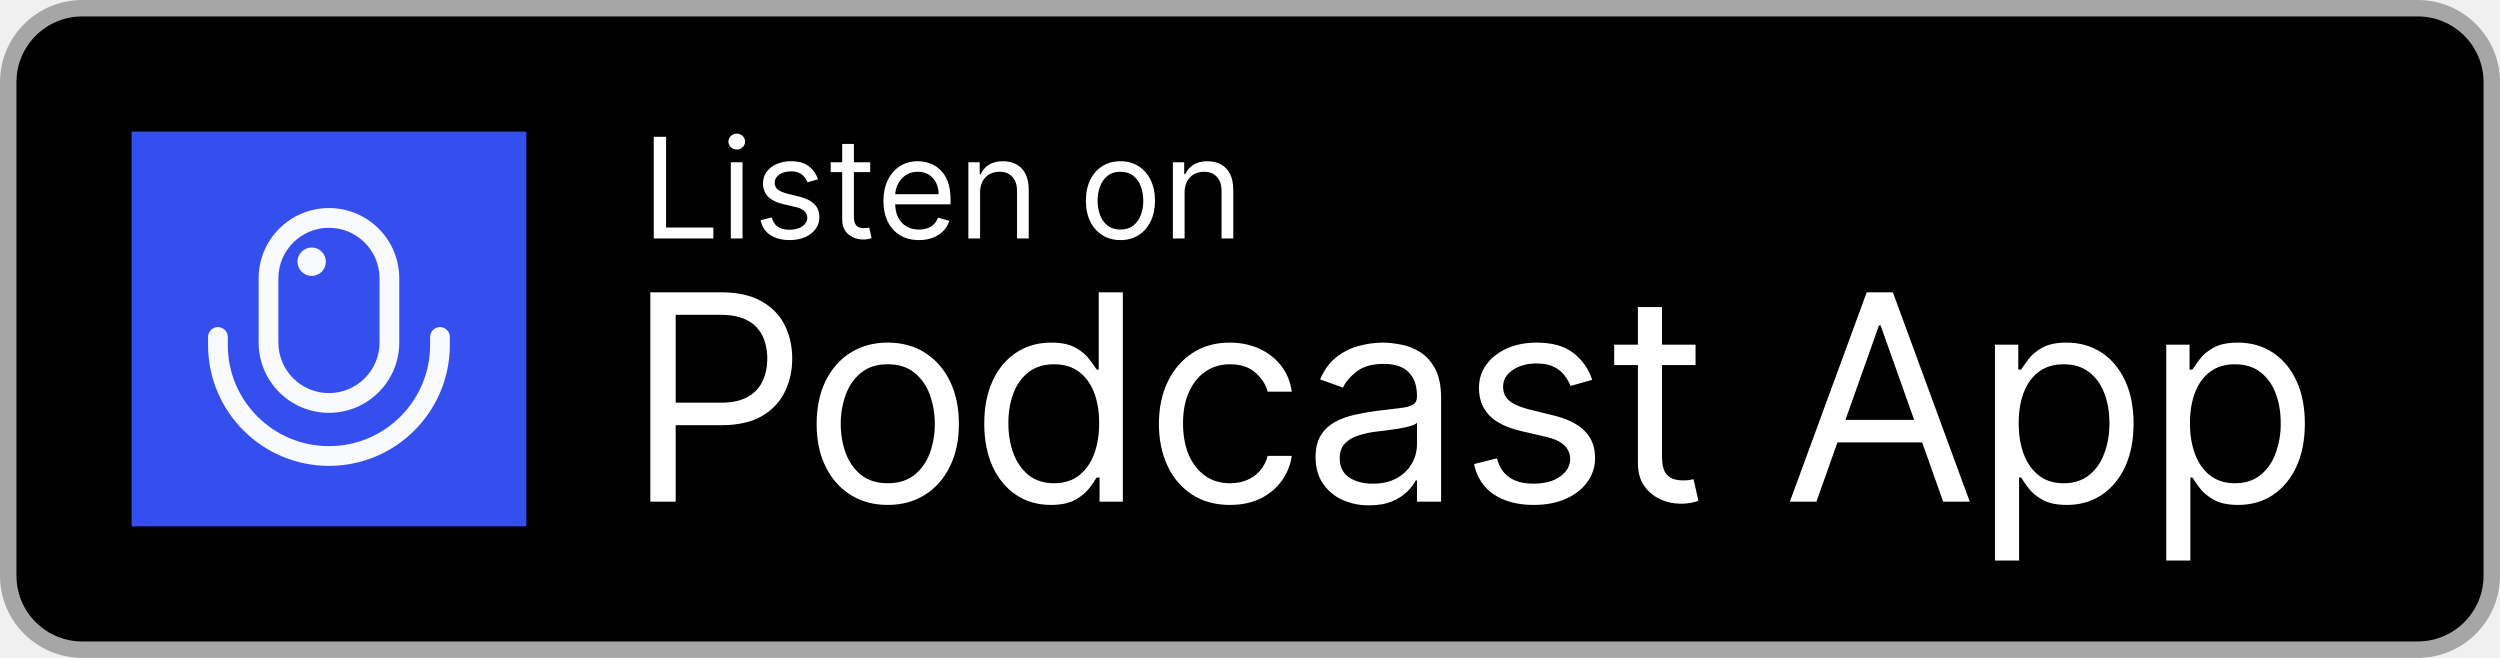
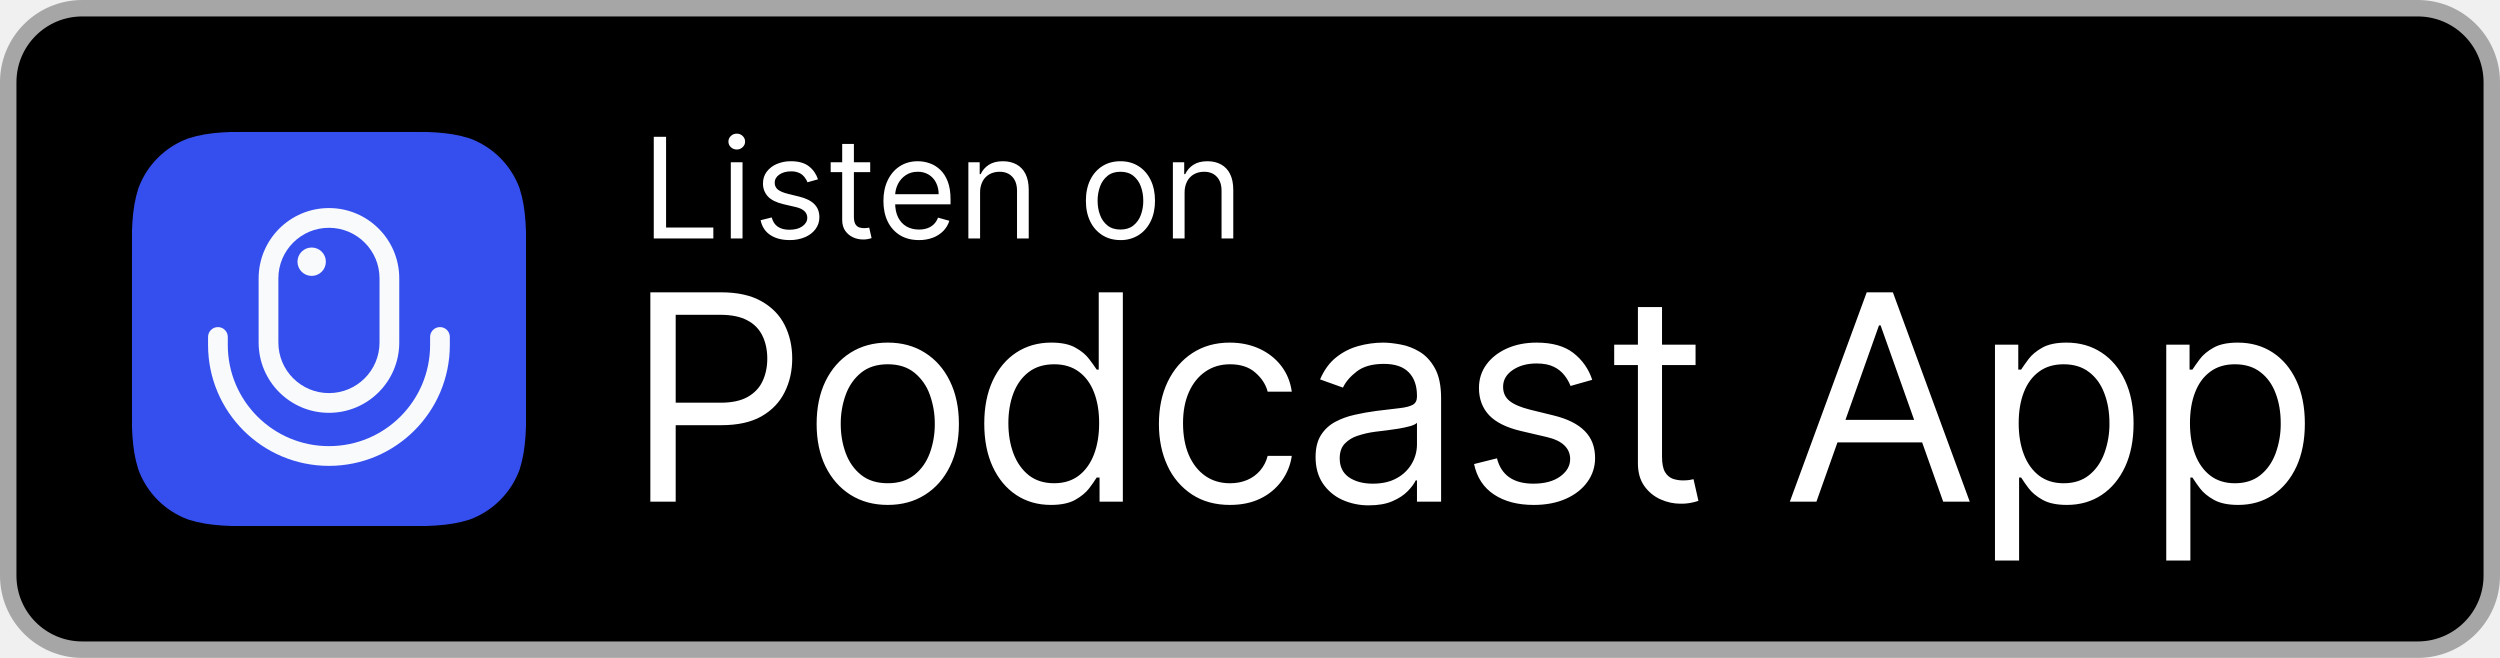
<svg xmlns="http://www.w3.org/2000/svg" fill="none" viewBox="0 0 152 40">
  <defs>
    <clipPath id="podcastapp-dark__a">
      <path fill="#fff" d="M8 8h24v24H8z" />
    </clipPath>
  </defs>
  <rect width="151" height="39" x=".5" y=".5" fill="#000" rx="4.5" />
  <rect width="151" height="39" x=".5" y=".5" stroke="#A6A6A6" rx="4.5" />
  <g clip-path="url(#podcastapp-dark__a)">
-     <path fill="#354FEE" d="M8 8h24v24H8z" />
-     <g fill="#F8FAFC">
-       <path fill-rule="evenodd" d="M15.725 16.925a4.275 4.275 0 0 1 8.55 0v3.9a4.275 4.275 0 0 1-8.55 0v-3.9ZM20 13.85a3.075 3.075 0 0 0-3.075 3.075v3.9a3.075 3.075 0 1 0 6.15 0v-3.9A3.075 3.075 0 0 0 20 13.85Z" clip-rule="evenodd" />
-       <path fill-rule="evenodd" d="M13.25 19.887a.6.6 0 0 1 .6.6v.488a6.15 6.15 0 1 0 12.3 0v-.488a.6.6 0 1 1 1.2 0v.488a7.35 7.35 0 1 1-14.7 0v-.488a.6.6 0 0 1 .6-.6Z" clip-rule="evenodd" />
-       <path d="M18.087 15.912a.863.863 0 1 1 1.726 0 .863.863 0 0 1-1.726 0Z" />
+     <mask id="podcastapp-dark__b" width="25" height="25" x="8" y="8" maskUnits="userSpaceOnUse" style="mask-type:alpha">
+       <path fill="#000" fill-rule="evenodd" d="M16.37 8h7.264c2.41 0 3.613 0 4.911.41a5.098 5.098 0 0 1 3.048 3.047c.41 1.298.41 2.502.41 4.912v7.265c0 2.41 0 3.613-.41 4.911a5.098 5.098 0 0 1-3.048 3.048c-1.298.41-2.501.41-4.911.41h-7.265c-2.41 0-3.614 0-4.912-.41a5.098 5.098 0 0 1-3.047-3.048C8 27.247 8 26.044 8 23.634v-7.265c0-2.41 0-3.614.41-4.912a5.096 5.096 0 0 1 3.05-3.047C12.758 8 13.96 8 16.372 8" clip-rule="evenodd" />
+     </mask>
+     <g mask="url(#podcastapp-dark__b)">
+       <path fill="#354FEE" d="M8 8h24v24H8z" />
+       <g fill="#F8FAFC">
+         <path fill-rule="evenodd" d="M15.725 16.925a4.275 4.275 0 0 1 8.55 0v3.9a4.275 4.275 0 0 1-8.55 0v-3.9ZM20 13.85a3.075 3.075 0 0 0-3.075 3.075v3.9a3.075 3.075 0 1 0 6.15 0v-3.9A3.075 3.075 0 0 0 20 13.85Z" clip-rule="evenodd" />
+         <path fill-rule="evenodd" d="M13.25 19.887a.6.6 0 0 1 .6.6v.488a6.15 6.15 0 1 0 12.3 0v-.488a.6.6 0 1 1 1.2 0v.488a7.35 7.35 0 1 1-14.7 0v-.488a.6.6 0 0 1 .6-.6Z" clip-rule="evenodd" />
+         <path d="M18.087 15.912a.863.863 0 1 1 1.726 0 .863.863 0 0 1-1.726 0Z" />
+       </g>
    </g>
  </g>
  <path fill="#fff" d="M39.749 14.5V8.318h.748v5.518h2.874v.664h-3.622Zm4.684 0V9.864h.713V14.5h-.713Zm.362-5.41a.506.506 0 0 1-.359-.141.456.456 0 0 1-.148-.341c0-.133.05-.247.148-.341.1-.095.22-.142.36-.142.138 0 .257.047.356.142.1.094.15.208.15.341 0 .133-.05.246-.15.341a.496.496 0 0 1-.357.142Zm4.94 1.812-.64.181c-.04-.107-.1-.21-.179-.31a.865.865 0 0 0-.313-.254 1.14 1.14 0 0 0-.51-.1c-.284 0-.52.065-.71.196-.187.129-.28.293-.28.492a.51.51 0 0 0 .192.42c.13.102.33.188.604.256l.688.17c.415.1.724.254.927.461.203.206.305.47.305.794 0 .266-.077.503-.23.713-.15.209-.362.374-.633.495a2.33 2.33 0 0 1-.948.18c-.473 0-.864-.102-1.174-.307-.31-.205-.506-.505-.589-.9l.676-.169c.065.25.186.437.365.562.182.124.418.187.71.187.332 0 .595-.07.79-.211.198-.143.296-.314.296-.514a.54.54 0 0 0-.169-.404c-.112-.11-.285-.193-.519-.248l-.773-.18c-.424-.101-.736-.257-.935-.469a1.133 1.133 0 0 1-.296-.8c0-.261.073-.493.22-.694a1.5 1.5 0 0 1 .607-.474 2.13 2.13 0 0 1 .875-.172c.46 0 .82.1 1.081.302.264.201.45.467.561.797Zm3.173-1.038v.603h-2.403v-.603h2.403Zm-1.703-1.111h.712v4.419c0 .201.03.352.088.453.06.098.137.165.23.199a.92.92 0 0 0 .298.048c.079 0 .143-.004.194-.012l.12-.024.145.64a1.491 1.491 0 0 1-.531.085c-.201 0-.399-.044-.592-.13a1.177 1.177 0 0 1-.477-.396c-.125-.177-.187-.4-.187-.67V8.753Zm4.668 5.844c-.447 0-.832-.099-1.156-.296a1.99 1.99 0 0 1-.745-.833c-.174-.358-.26-.775-.26-1.25s.086-.893.26-1.256c.175-.364.418-.648.73-.85.314-.206.68-.309 1.099-.309.241 0 .48.04.715.121.236.08.45.211.643.392.193.18.347.417.462.713.115.296.172.66.172 1.092v.302h-3.574v-.616h2.85a1.52 1.52 0 0 0-.157-.7 1.183 1.183 0 0 0-.441-.486 1.234 1.234 0 0 0-.67-.178c-.284 0-.53.07-.737.212a1.39 1.39 0 0 0-.474.543c-.11.223-.166.463-.166.718v.41c0 .35.06.648.181.891.123.242.293.426.51.553.218.124.47.187.758.187.187 0 .356-.027.507-.079.153-.054.285-.135.396-.241.11-.109.196-.244.256-.405l.689.193a1.526 1.526 0 0 1-.366.616 1.78 1.78 0 0 1-.634.41 2.35 2.35 0 0 1-.848.146Zm3.716-2.886V14.5h-.712V9.864h.688v.724h.06a1.33 1.33 0 0 1 .495-.567c.222-.145.507-.218.858-.218.313 0 .588.065.823.193.236.127.42.32.55.58.13.258.196.584.196.978V14.5h-.712v-2.898c0-.364-.095-.648-.284-.85-.19-.206-.449-.309-.779-.309-.227 0-.43.05-.61.148a1.058 1.058 0 0 0-.42.432 1.43 1.43 0 0 0-.153.688Zm8.534 2.886c-.419 0-.786-.1-1.102-.3a2.018 2.018 0 0 1-.736-.835c-.175-.358-.263-.777-.263-1.256 0-.483.088-.905.263-1.265.177-.36.422-.64.736-.839.316-.2.683-.299 1.102-.299.418 0 .785.1 1.099.3.316.198.561.478.736.838.177.36.266.782.266 1.265 0 .479-.089.898-.266 1.256-.175.358-.42.636-.736.836a2.01 2.01 0 0 1-1.1.299Zm0-.64c.318 0 .58-.082.785-.245a1.44 1.44 0 0 0 .456-.643 2.47 2.47 0 0 0 .147-.863c0-.31-.049-.599-.147-.866a1.46 1.46 0 0 0-.456-.65c-.206-.164-.467-.247-.785-.247s-.58.083-.785.248a1.46 1.46 0 0 0-.456.649 2.487 2.487 0 0 0-.148.866c0 .31.05.598.148.863.099.266.25.48.456.643.205.163.467.245.785.245Zm3.9-2.246V14.5h-.712V9.864H72v.724h.06c.11-.235.274-.424.496-.567.221-.145.507-.218.857-.218.314 0 .589.065.824.193a1.3 1.3 0 0 1 .55.58c.13.258.196.584.196.978V14.5h-.713v-2.898c0-.364-.094-.648-.284-.85-.189-.206-.448-.309-.778-.309-.228 0-.43.05-.61.148a1.059 1.059 0 0 0-.42.432 1.43 1.43 0 0 0-.154.688ZM39.541 30.5V17.773h4.3c1 0 1.815.18 2.45.54.637.357 1.11.84 1.416 1.448.307.61.46 1.289.46 2.039 0 .75-.153 1.431-.46 2.044-.302.613-.77 1.102-1.404 1.467-.634.36-1.446.54-2.436.54h-3.083v-1.367h3.033c.683 0 1.232-.118 1.647-.354.414-.236.714-.555.9-.957.191-.406.287-.864.287-1.373 0-.51-.096-.966-.286-1.367a2.04 2.04 0 0 0-.908-.945c-.418-.232-.973-.348-1.665-.348h-2.71V30.5h-1.54Zm14.435.199c-.862 0-1.618-.205-2.268-.615-.647-.41-1.152-.984-1.517-1.722-.36-.737-.54-1.599-.54-2.585 0-.994.18-1.862.54-2.604.365-.741.87-1.317 1.517-1.727.65-.41 1.406-.616 2.268-.616.862 0 1.616.205 2.262.616.65.41 1.156.985 1.516 1.727.365.742.547 1.61.547 2.604 0 .986-.182 1.848-.547 2.585-.36.738-.865 1.312-1.516 1.722-.646.41-1.4.615-2.262.615Zm0-1.318c.655 0 1.193-.167 1.616-.503.422-.336.735-.777.938-1.324a5.063 5.063 0 0 0 .305-1.777 5.12 5.12 0 0 0-.305-1.784 3.006 3.006 0 0 0-.938-1.336c-.423-.34-.961-.51-1.616-.51-.655 0-1.193.17-1.616.51-.422.34-.735.785-.938 1.336a5.12 5.12 0 0 0-.305 1.784c0 .638.102 1.23.305 1.777.203.547.516.988.938 1.324.423.336.961.503 1.616.503Zm9.919 1.318c-.796 0-1.498-.201-2.107-.603-.61-.406-1.086-.978-1.43-1.715-.343-.742-.515-1.618-.515-2.629 0-1.002.172-1.872.515-2.61.344-.737.823-1.307 1.436-1.709.613-.402 1.322-.603 2.125-.603.622 0 1.113.104 1.473.311.365.203.642.435.833.696.195.257.346.468.454.634h.124v-4.698h1.466V30.5h-1.416v-1.467h-.174a9.38 9.38 0 0 1-.46.66c-.2.26-.483.494-.852.701-.368.203-.86.305-1.473.305Zm.198-1.318c.589 0 1.086-.153 1.492-.46.406-.31.715-.739.926-1.286.211-.55.317-1.187.317-1.908 0-.712-.104-1.336-.311-1.87-.207-.539-.514-.957-.92-1.256-.406-.302-.907-.453-1.504-.453-.621 0-1.139.16-1.553.478-.41.315-.72.744-.926 1.287-.203.538-.305 1.143-.305 1.814 0 .68.104 1.297.311 1.852.211.551.522.99.932 1.318.415.323.928.484 1.541.484ZM74.787 30.7c-.895 0-1.665-.211-2.312-.634a4.137 4.137 0 0 1-1.491-1.746c-.348-.742-.522-1.59-.522-2.542 0-.97.178-1.825.534-2.567.36-.745.862-1.327 1.504-1.746.646-.422 1.4-.634 2.262-.634.671 0 1.276.125 1.815.373.538.249.98.597 1.323 1.044.344.448.558.97.64 1.566h-1.466c-.112-.435-.36-.82-.746-1.156-.38-.34-.895-.51-1.54-.51-.573 0-1.074.15-1.505.448-.427.294-.76.71-1 1.25-.237.534-.355 1.161-.355 1.882 0 .738.116 1.38.348 1.927.237.547.568.971.995 1.274.43.302.936.453 1.516.453.381 0 .727-.066 1.038-.198a2.14 2.14 0 0 0 .79-.572 2.19 2.19 0 0 0 .459-.895h1.467a3.397 3.397 0 0 1-.616 1.522 3.44 3.44 0 0 1-1.286 1.07c-.53.26-1.148.39-1.852.39Zm8.457.025a3.878 3.878 0 0 1-1.647-.342 2.826 2.826 0 0 1-1.175-1c-.29-.44-.435-.97-.435-1.591 0-.547.108-.99.323-1.33.216-.344.504-.614.864-.808.36-.195.758-.34 1.193-.435.44-.1.88-.178 1.324-.236a56.63 56.63 0 0 1 1.41-.168c.365-.042.63-.11.796-.205.17-.096.255-.261.255-.498v-.05c0-.612-.168-1.089-.503-1.428-.332-.34-.835-.51-1.51-.51-.7 0-1.25.153-1.647.46-.398.306-.678.634-.84.982l-1.391-.498c.248-.58.58-1.031.994-1.354a3.728 3.728 0 0 1 1.367-.684 5.675 5.675 0 0 1 1.467-.199c.306 0 .659.038 1.056.112.402.07.79.218 1.162.441.377.224.69.562.939 1.013.248.452.373 1.057.373 1.815V30.5h-1.467v-1.293h-.075c-.1.207-.265.43-.497.665-.232.236-.54.437-.926.603-.385.166-.855.249-1.41.249Zm.223-1.318c.58 0 1.07-.114 1.467-.341a2.327 2.327 0 0 0 1.218-2.02v-1.343c-.062.075-.199.143-.41.205a6.93 6.93 0 0 1-.721.156 32.755 32.755 0 0 1-1.405.186 5.6 5.6 0 0 0-1.069.243 1.842 1.842 0 0 0-.795.49c-.199.216-.298.51-.298.883 0 .51.188.895.565 1.156.381.257.864.385 1.448.385Zm13.34-6.314-1.318.373a2.445 2.445 0 0 0-.366-.64 1.78 1.78 0 0 0-.647-.522c-.273-.137-.623-.205-1.05-.205-.584 0-1.07.135-1.46.404-.386.265-.578.603-.578 1.013 0 .364.132.652.397.864.266.211.68.387 1.243.528l1.417.348c.854.207 1.49.524 1.908.95.419.423.628.968.628 1.635a2.43 2.43 0 0 1-.472 1.467c-.311.43-.746.77-1.305 1.019-.56.249-1.21.373-1.952.373-.974 0-1.78-.211-2.417-.634-.638-.423-1.042-1.04-1.212-1.852l1.392-.348c.132.514.383.9.752 1.156.373.257.86.385 1.46.385.684 0 1.227-.145 1.629-.435.406-.294.609-.646.609-1.056a1.11 1.11 0 0 0-.349-.833c-.231-.228-.588-.398-1.068-.51l-1.591-.372c-.874-.208-1.517-.529-1.927-.964-.406-.439-.609-.988-.609-1.646 0-.54.151-1.015.454-1.43.306-.414.723-.74 1.249-.976.53-.236 1.131-.354 1.802-.354.945 0 1.686.207 2.225.622a3.35 3.35 0 0 1 1.156 1.64Zm6.283-2.137v1.242h-4.947v-1.242h4.947Zm-3.505-2.287h1.466v9.098c0 .414.061.725.181.932a.93.93 0 0 0 .472.41c.195.066.4.1.615.1a2.6 2.6 0 0 0 .398-.025l.249-.05.298 1.317a2.85 2.85 0 0 1-.417.112 3.059 3.059 0 0 1-.677.062c-.414 0-.82-.089-1.218-.267a2.416 2.416 0 0 1-.982-.814c-.257-.365-.385-.825-.385-1.38v-9.495ZM110.439 30.5h-1.616l4.673-12.727h1.591L119.76 30.5h-1.615l-3.804-10.714h-.099L110.439 30.5Zm.596-4.972h6.513v1.368h-6.513v-1.368Zm10.259 8.552V20.955h1.417v1.516h.174c.108-.166.257-.377.447-.634.195-.261.473-.493.833-.696.365-.207.858-.31 1.479-.31.804 0 1.512.2 2.125.602.614.402 1.092.972 1.436 1.709.344.738.516 1.608.516 2.61 0 1.011-.172 1.887-.516 2.629-.344.737-.82 1.309-1.429 1.715-.609.402-1.312.603-2.107.603-.613 0-1.104-.102-1.473-.305-.369-.207-.652-.44-.851-.702a9.455 9.455 0 0 1-.46-.659h-.124v5.047h-1.467Zm1.442-8.353c0 .721.105 1.357.317 1.908.211.547.52.976.926 1.287.406.306.903.46 1.491.46.613 0 1.125-.162 1.535-.485.414-.328.725-.767.932-1.318a5.155 5.155 0 0 0 .317-1.852c0-.67-.103-1.276-.311-1.814-.203-.543-.511-.972-.925-1.287-.411-.319-.926-.478-1.548-.478-.596 0-1.098.15-1.504.453-.406.299-.712.717-.92 1.256-.207.534-.31 1.158-.31 1.87Zm8.972 8.353V20.955h1.417v1.516h.174c.108-.166.257-.377.447-.634.195-.261.473-.493.833-.696.365-.207.858-.31 1.479-.31.804 0 1.512.2 2.126.602.613.402 1.091.972 1.435 1.709.344.738.516 1.608.516 2.61 0 1.011-.172 1.887-.516 2.629-.344.737-.82 1.309-1.429 1.715-.609.402-1.311.603-2.107.603-.613 0-1.104-.102-1.473-.305-.369-.207-.652-.44-.851-.702a9.455 9.455 0 0 1-.46-.659h-.124v5.047h-1.467Zm1.442-8.353c0 .721.105 1.357.317 1.908.211.547.52.976.926 1.287.406.306.903.46 1.491.46.613 0 1.125-.162 1.535-.485.414-.328.725-.767.932-1.318a5.155 5.155 0 0 0 .317-1.852c0-.67-.103-1.276-.31-1.814-.203-.543-.512-.972-.926-1.287-.411-.319-.926-.478-1.548-.478-.596 0-1.098.15-1.504.453-.406.299-.712.717-.919 1.256-.208.534-.311 1.158-.311 1.87Z" />
</svg>
